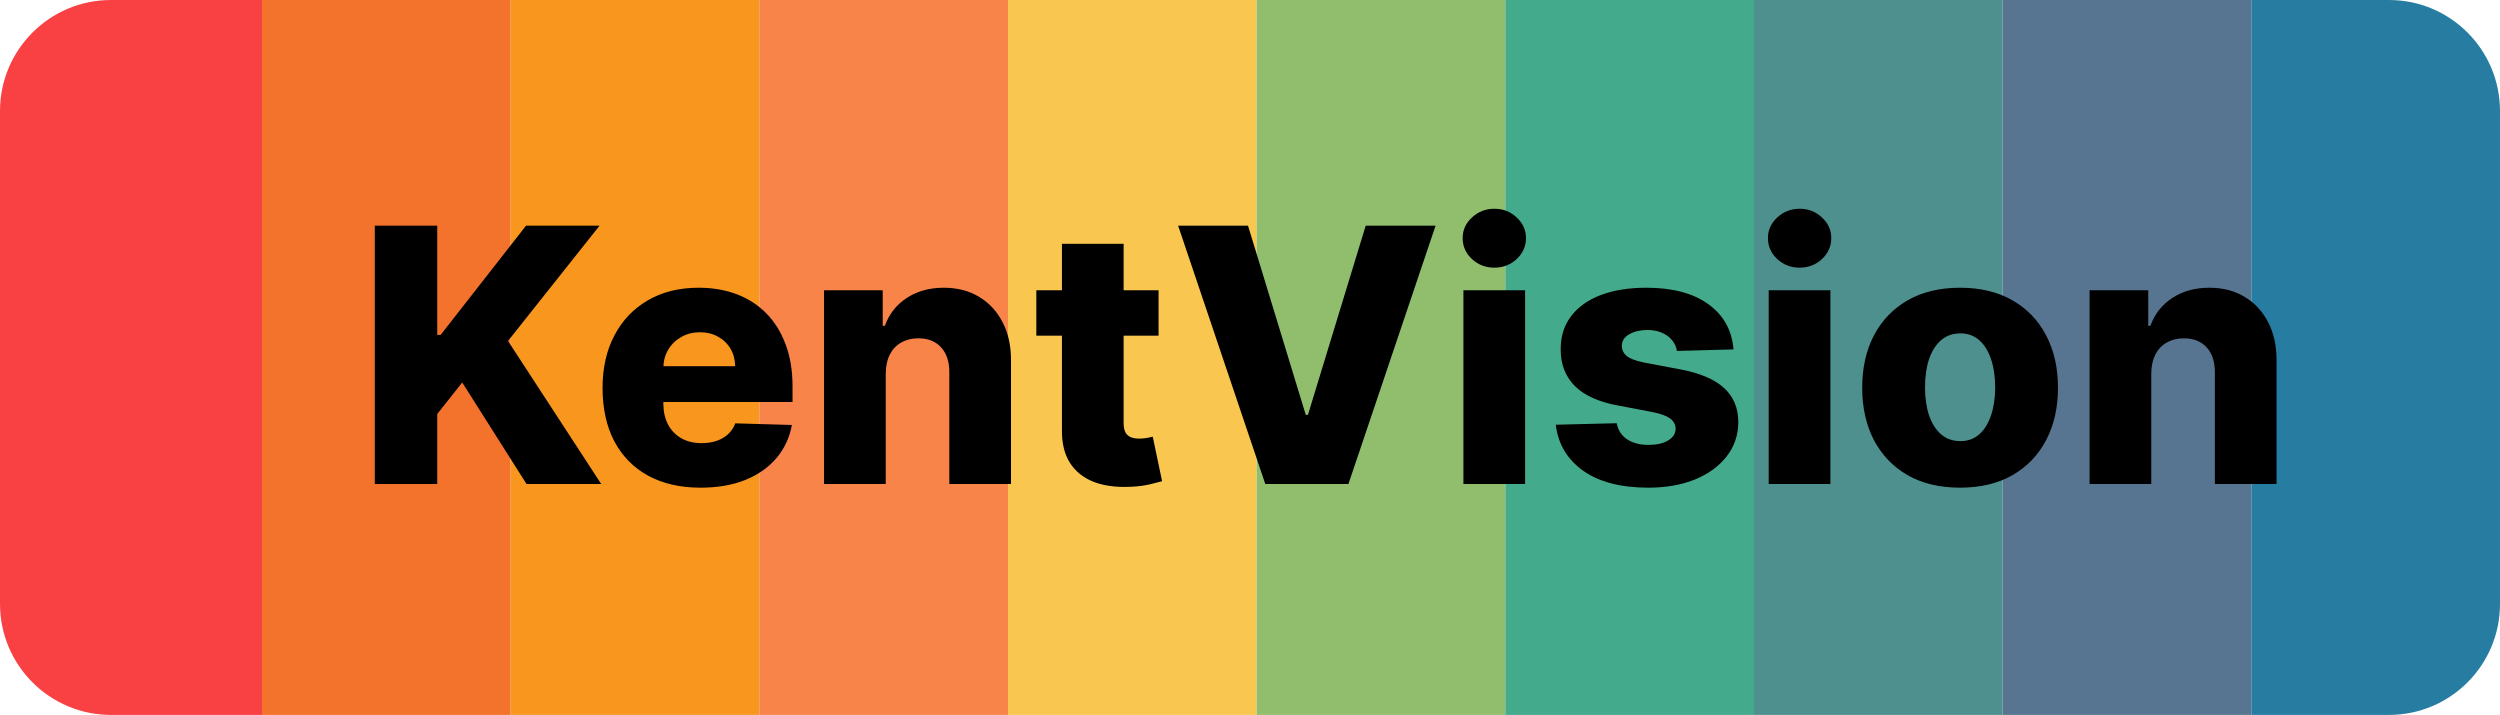
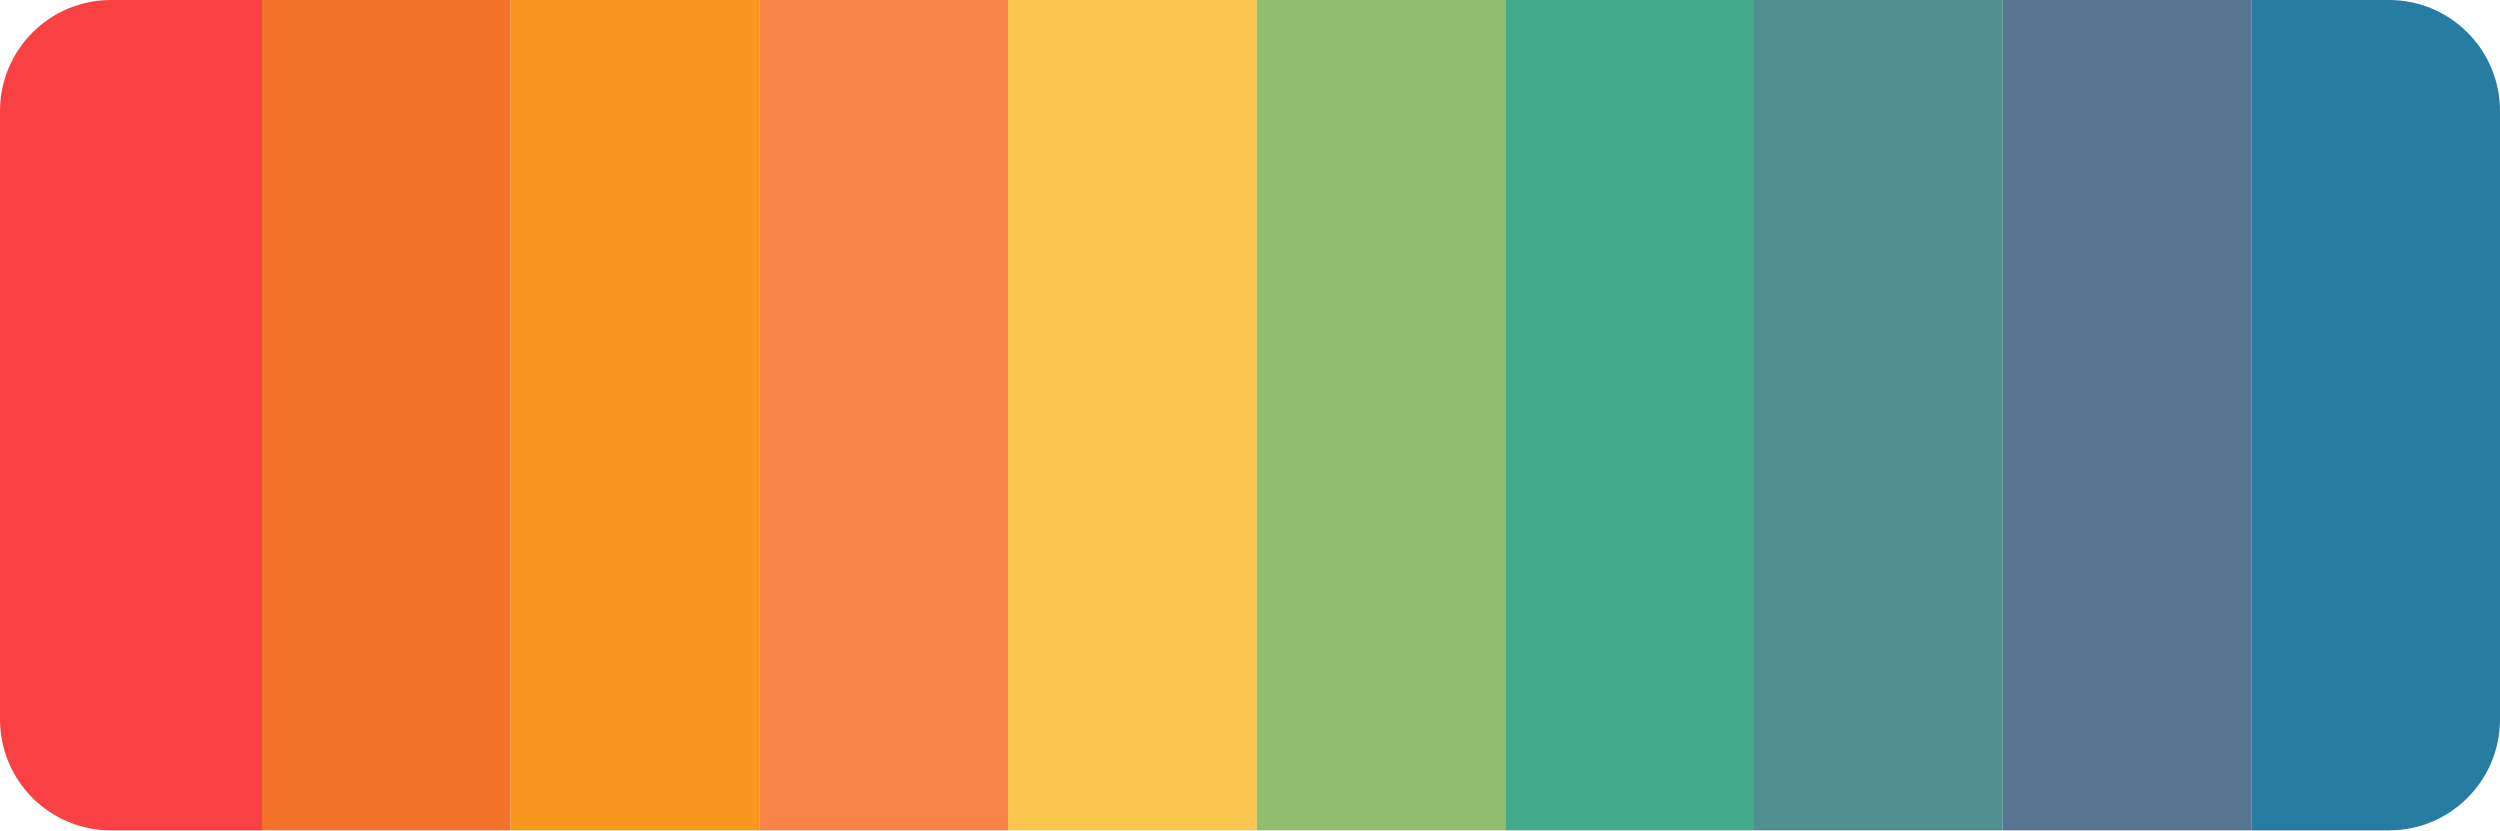
- <svg xmlns="http://www.w3.org/2000/svg" width="563" height="161" viewBox="0 0 563 161" fill="none">
-   <path d="M0 25C0 11.193 11.193 0 25 0H59.183V161H25C11.193 161 0 149.807 0 136V25Z" fill="#F94144" />
-   <rect x="59" width="56" height="161" fill="#F3722C" />
-   <rect x="115" width="56" height="161" fill="#F8961E" />
-   <rect x="171" width="56" height="161" fill="#F9844A" />
-   <rect x="227" width="56" height="161" fill="#F9C74F" />
-   <rect x="283" width="56" height="161" fill="#90BE6D" />
-   <rect x="339" width="56" height="161" fill="#43AA8B" />
-   <rect x="395" width="56" height="161" fill="#4D908E" />
-   <rect x="451" width="56" height="161" fill="#577590" />
-   <path d="M507 0H538C551.807 0 563 11.193 563 25V136C563 149.807 551.807 161 538 161H507V0Z" fill="#277DA1" />
-   <path d="M84.403 109V50.818H98.466V75.421H99.233L118.466 50.818H135.028L114.403 76.784L135.398 109H118.58L104.091 86.131L98.466 93.233V109H84.403ZM157.77 109.824C153.205 109.824 149.266 108.924 145.952 107.125C142.656 105.307 140.118 102.722 138.338 99.369C136.577 95.998 135.696 91.992 135.696 87.352C135.696 82.845 136.586 78.905 138.366 75.534C140.147 72.144 142.656 69.511 145.895 67.636C149.134 65.742 152.95 64.796 157.344 64.796C160.45 64.796 163.291 65.278 165.866 66.244C168.442 67.21 170.668 68.64 172.543 70.534C174.418 72.428 175.876 74.767 176.918 77.551C177.959 80.316 178.48 83.489 178.48 87.068V90.534H140.554V82.466H165.554C165.535 80.989 165.185 79.672 164.503 78.517C163.821 77.362 162.884 76.462 161.69 75.818C160.516 75.155 159.162 74.824 157.628 74.824C156.075 74.824 154.683 75.174 153.452 75.875C152.221 76.557 151.245 77.494 150.526 78.688C149.806 79.862 149.427 81.197 149.389 82.693V90.903C149.389 92.684 149.74 94.246 150.44 95.591C151.141 96.917 152.135 97.949 153.423 98.688C154.711 99.426 156.245 99.796 158.026 99.796C159.257 99.796 160.374 99.625 161.378 99.284C162.382 98.943 163.243 98.441 163.963 97.778C164.683 97.115 165.223 96.301 165.582 95.335L178.338 95.704C177.808 98.564 176.643 101.055 174.844 103.176C173.063 105.278 170.724 106.917 167.827 108.091C164.929 109.246 161.577 109.824 157.77 109.824ZM199.467 84.114V109H185.575V65.364H198.786V73.375H199.268C200.234 70.704 201.882 68.612 204.212 67.097C206.541 65.562 209.316 64.796 212.536 64.796C215.604 64.796 218.265 65.487 220.518 66.869C222.791 68.233 224.553 70.146 225.803 72.608C227.071 75.051 227.696 77.911 227.678 81.188V109H213.786V83.915C213.804 81.49 213.189 79.597 211.939 78.233C210.708 76.869 208.994 76.188 206.797 76.188C205.339 76.188 204.051 76.51 202.933 77.153C201.835 77.778 200.982 78.678 200.376 79.852C199.789 81.026 199.486 82.447 199.467 84.114ZM260.909 65.364V75.591H233.381V65.364H260.909ZM239.148 54.909H253.04V95.278C253.04 96.131 253.172 96.822 253.438 97.352C253.722 97.864 254.129 98.233 254.659 98.46C255.189 98.669 255.824 98.773 256.562 98.773C257.093 98.773 257.652 98.725 258.239 98.631C258.845 98.517 259.299 98.422 259.602 98.347L261.705 108.375C261.042 108.564 260.104 108.801 258.892 109.085C257.699 109.369 256.269 109.549 254.602 109.625C251.345 109.777 248.551 109.398 246.222 108.489C243.911 107.561 242.14 106.121 240.909 104.17C239.697 102.22 239.11 99.767 239.148 96.812V54.909ZM281.051 50.818L294.062 93.432H294.545L307.557 50.818H323.295L303.665 109H284.943L265.312 50.818H281.051ZM329.56 109V65.364H343.452V109H329.56ZM336.52 60.278C334.569 60.278 332.893 59.635 331.491 58.347C330.09 57.04 329.389 55.468 329.389 53.631C329.389 51.812 330.09 50.26 331.491 48.972C332.893 47.665 334.569 47.011 336.52 47.011C338.49 47.011 340.166 47.665 341.548 48.972C342.95 50.26 343.651 51.812 343.651 53.631C343.651 55.468 342.95 57.04 341.548 58.347C340.166 59.635 338.49 60.278 336.52 60.278ZM390.391 78.688L377.635 79.028C377.502 78.119 377.143 77.314 376.555 76.614C375.968 75.894 375.201 75.335 374.254 74.938C373.326 74.521 372.247 74.312 371.016 74.312C369.406 74.312 368.033 74.635 366.896 75.278C365.779 75.922 365.23 76.794 365.249 77.892C365.23 78.744 365.571 79.483 366.271 80.108C366.991 80.733 368.269 81.235 370.107 81.614L378.516 83.204C382.872 84.038 386.11 85.421 388.232 87.352C390.372 89.284 391.451 91.841 391.47 95.023C391.451 98.015 390.561 100.619 388.8 102.835C387.057 105.051 384.671 106.775 381.641 108.006C378.61 109.218 375.144 109.824 371.243 109.824C365.012 109.824 360.097 108.545 356.499 105.989C352.919 103.413 350.874 99.966 350.362 95.648L364.084 95.307C364.387 96.898 365.173 98.11 366.442 98.943C367.711 99.776 369.33 100.193 371.3 100.193C373.08 100.193 374.529 99.862 375.646 99.199C376.764 98.536 377.332 97.655 377.351 96.557C377.332 95.572 376.896 94.786 376.044 94.199C375.192 93.593 373.857 93.119 372.038 92.778L364.425 91.329C360.05 90.534 356.792 89.066 354.652 86.926C352.512 84.767 351.451 82.021 351.47 78.688C351.451 75.771 352.228 73.28 353.8 71.216C355.372 69.133 357.607 67.542 360.504 66.443C363.402 65.345 366.821 64.796 370.76 64.796C376.669 64.796 381.328 66.036 384.737 68.517C388.146 70.979 390.031 74.369 390.391 78.688ZM398.31 109V65.364H412.202V109H398.31ZM405.27 60.278C403.319 60.278 401.643 59.635 400.241 58.347C398.84 57.04 398.139 55.468 398.139 53.631C398.139 51.812 398.84 50.26 400.241 48.972C401.643 47.665 403.319 47.011 405.27 47.011C407.24 47.011 408.916 47.665 410.298 48.972C411.7 50.26 412.401 51.812 412.401 53.631C412.401 55.468 411.7 57.04 410.298 58.347C408.916 59.635 407.24 60.278 405.27 60.278ZM441.413 109.824C436.83 109.824 432.891 108.886 429.595 107.011C426.319 105.117 423.79 102.485 422.01 99.114C420.249 95.724 419.368 91.794 419.368 87.324C419.368 82.835 420.249 78.905 422.01 75.534C423.79 72.144 426.319 69.511 429.595 67.636C432.891 65.742 436.83 64.796 441.413 64.796C445.997 64.796 449.927 65.742 453.203 67.636C456.499 69.511 459.027 72.144 460.788 75.534C462.569 78.905 463.459 82.835 463.459 87.324C463.459 91.794 462.569 95.724 460.788 99.114C459.027 102.485 456.499 105.117 453.203 107.011C449.927 108.886 445.997 109.824 441.413 109.824ZM441.499 99.341C443.165 99.341 444.576 98.829 445.732 97.807C446.887 96.784 447.768 95.364 448.374 93.546C448.999 91.727 449.311 89.625 449.311 87.239C449.311 84.814 448.999 82.693 448.374 80.875C447.768 79.057 446.887 77.636 445.732 76.614C444.576 75.591 443.165 75.079 441.499 75.079C439.775 75.079 438.317 75.591 437.124 76.614C435.949 77.636 435.05 79.057 434.425 80.875C433.819 82.693 433.516 84.814 433.516 87.239C433.516 89.625 433.819 91.727 434.425 93.546C435.05 95.364 435.949 96.784 437.124 97.807C438.317 98.829 439.775 99.341 441.499 99.341ZM484.467 84.114V109H470.575V65.364H483.786V73.375H484.268C485.234 70.704 486.882 68.612 489.212 67.097C491.541 65.562 494.316 64.796 497.536 64.796C500.604 64.796 503.265 65.487 505.518 66.869C507.791 68.233 509.553 70.146 510.803 72.608C512.071 75.051 512.696 77.911 512.678 81.188V109H498.786V83.915C498.804 81.49 498.189 79.597 496.939 78.233C495.708 76.869 493.994 76.188 491.797 76.188C490.339 76.188 489.051 76.51 487.933 77.153C486.835 77.778 485.982 78.678 485.376 79.852C484.789 81.026 484.486 82.447 484.467 84.114Z" fill="black" />
+ <svg xmlns="http://www.w3.org/2000/svg" width="563" height="187" viewBox="0 0 563 187" fill="none">
+   <path d="M507 0H538C551.807 0 563 11.193 563 25V162C563 175.807 551.807 187 538 187H507V0Z" fill="#277DA1" />
+   <path d="M0 25C0 11.193 11.193 0 25 0H59V187H25C11.193 187 0 175.807 0 162V25Z" fill="#F94144" />
+   <rect x="59" width="56" height="187" fill="#F3722C" />
+   <rect x="115" width="56" height="187" fill="#F8961E" />
+   <rect x="171" width="56" height="187" fill="#F9844A" />
+   <rect x="227" width="56" height="187" fill="#F9C74F" />
+   <rect x="283" width="56" height="187" fill="#90BE6D" />
+   <rect x="339" width="56" height="187" fill="#43AA8B" />
+   <rect x="395" width="56" height="187" fill="#4D908E" />
+   <rect x="451" width="56" height="187" fill="#577590" />
</svg>
